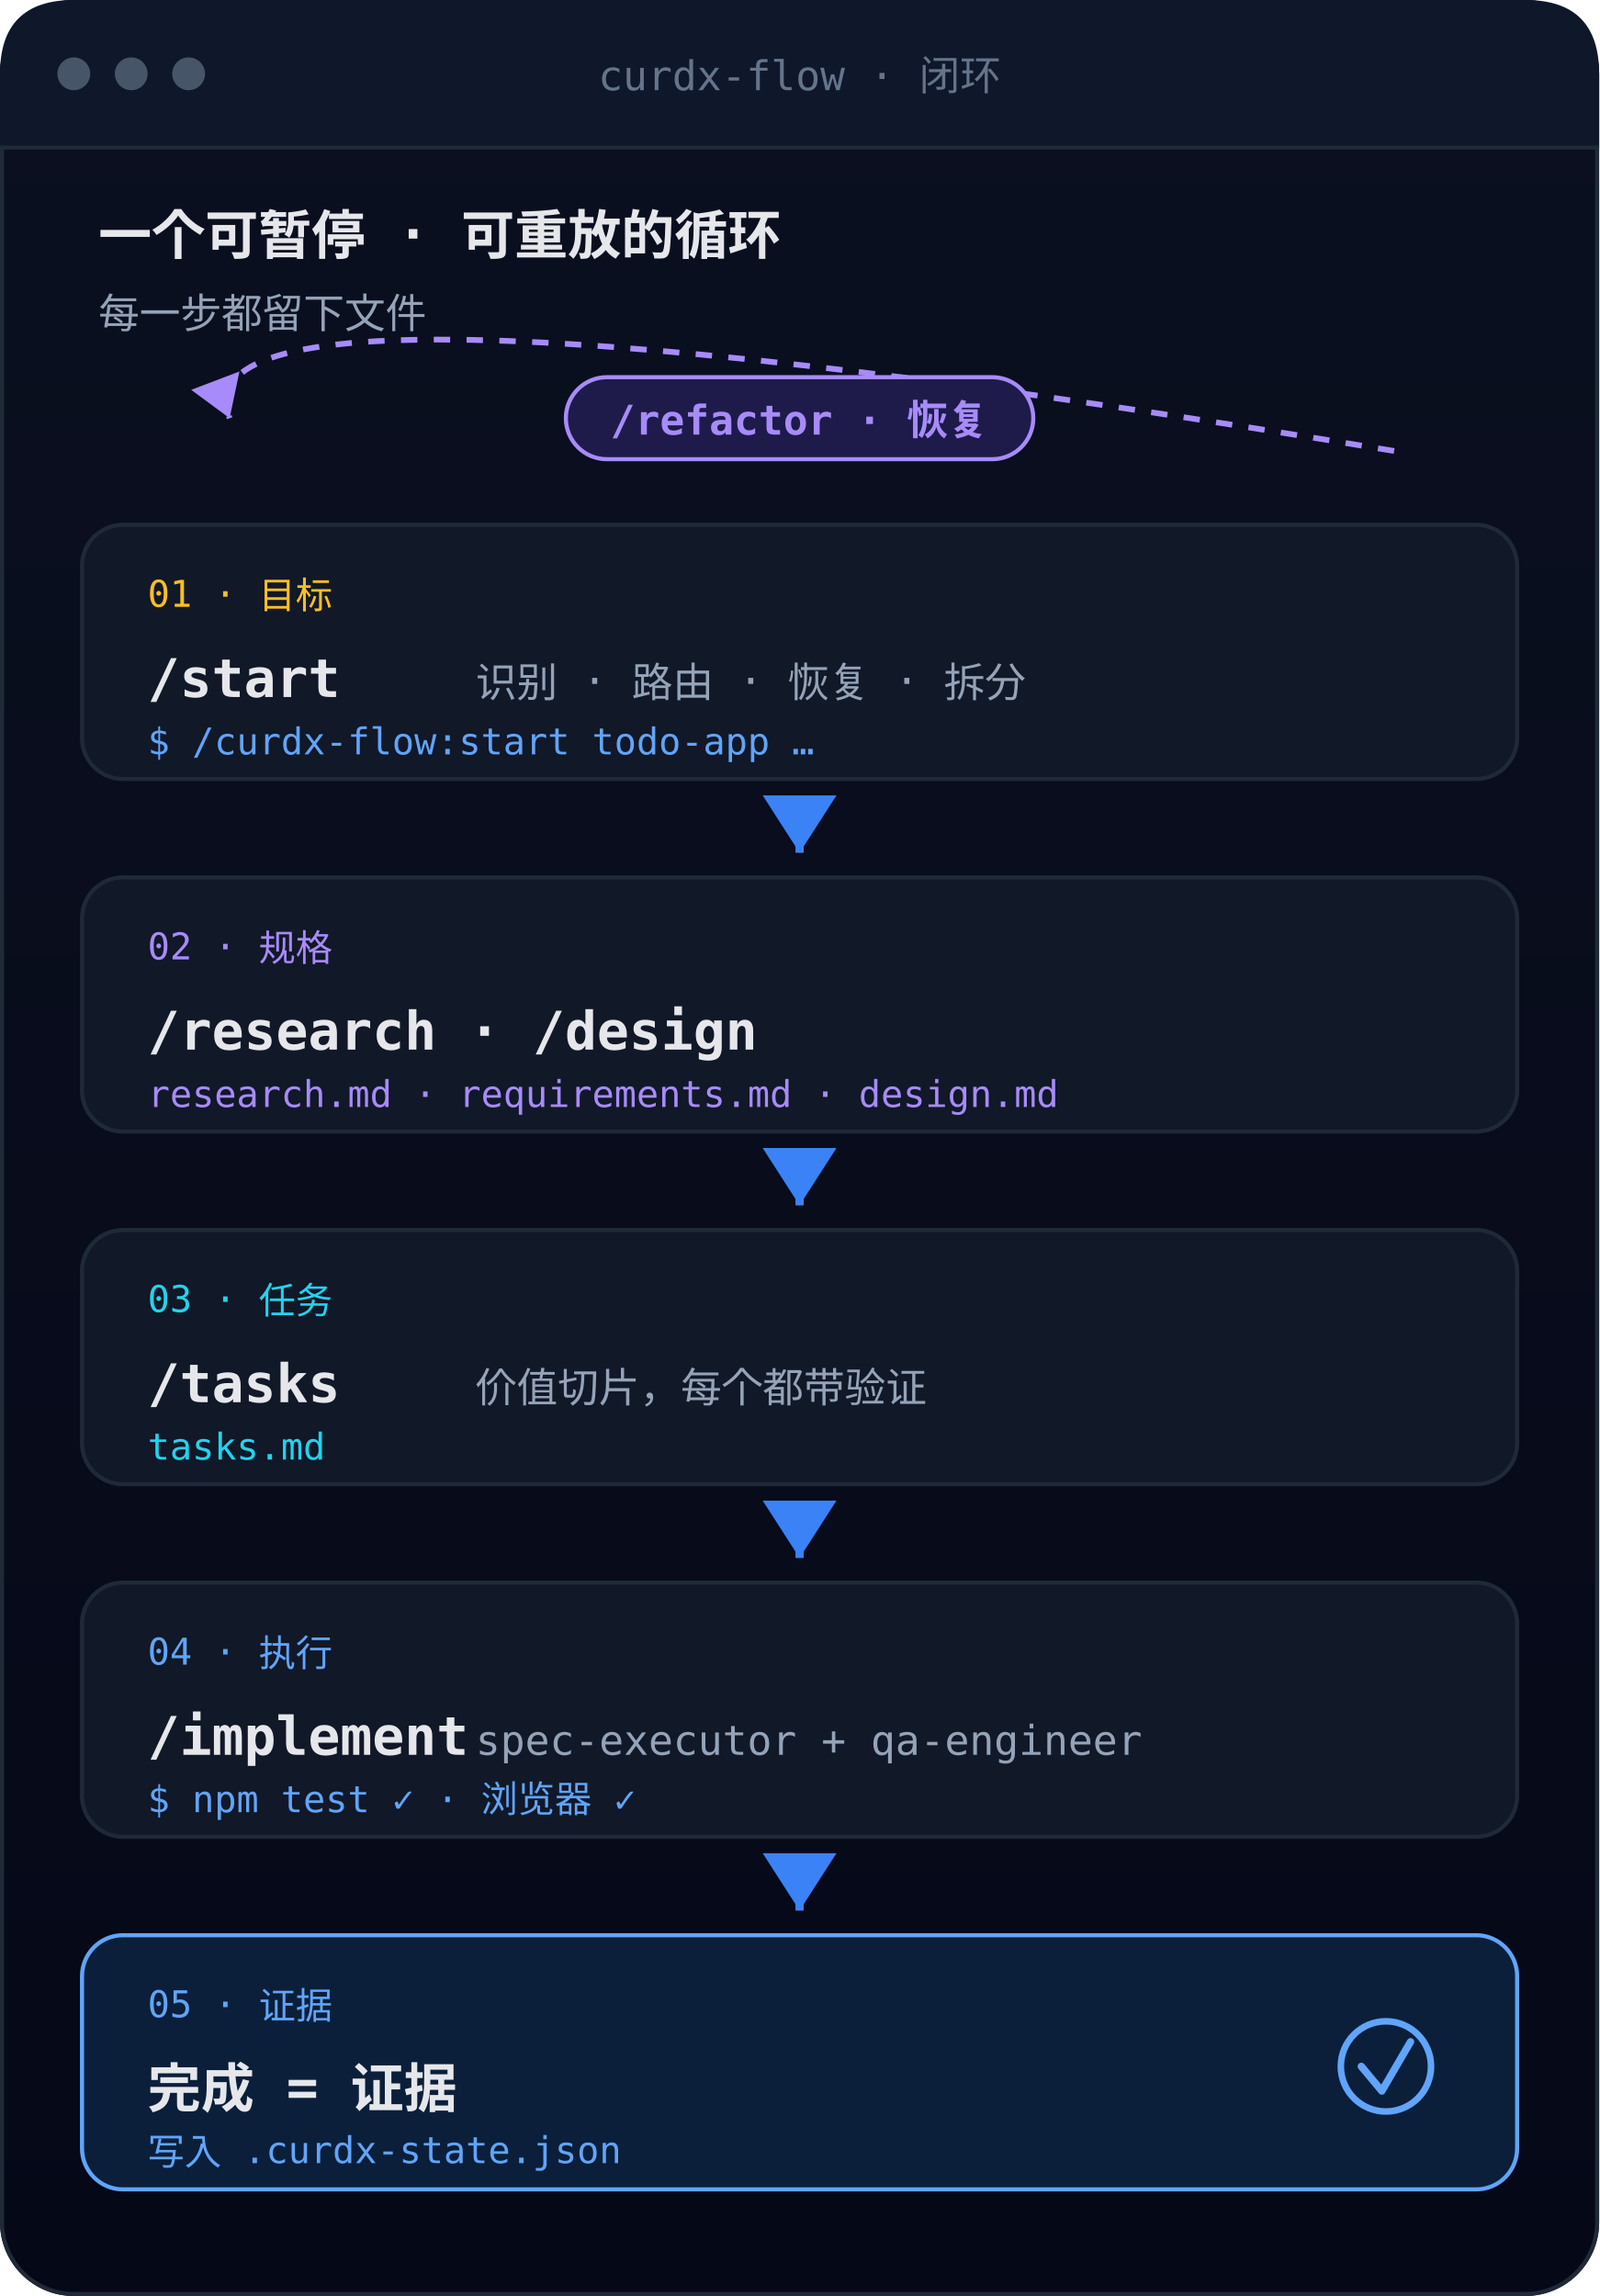
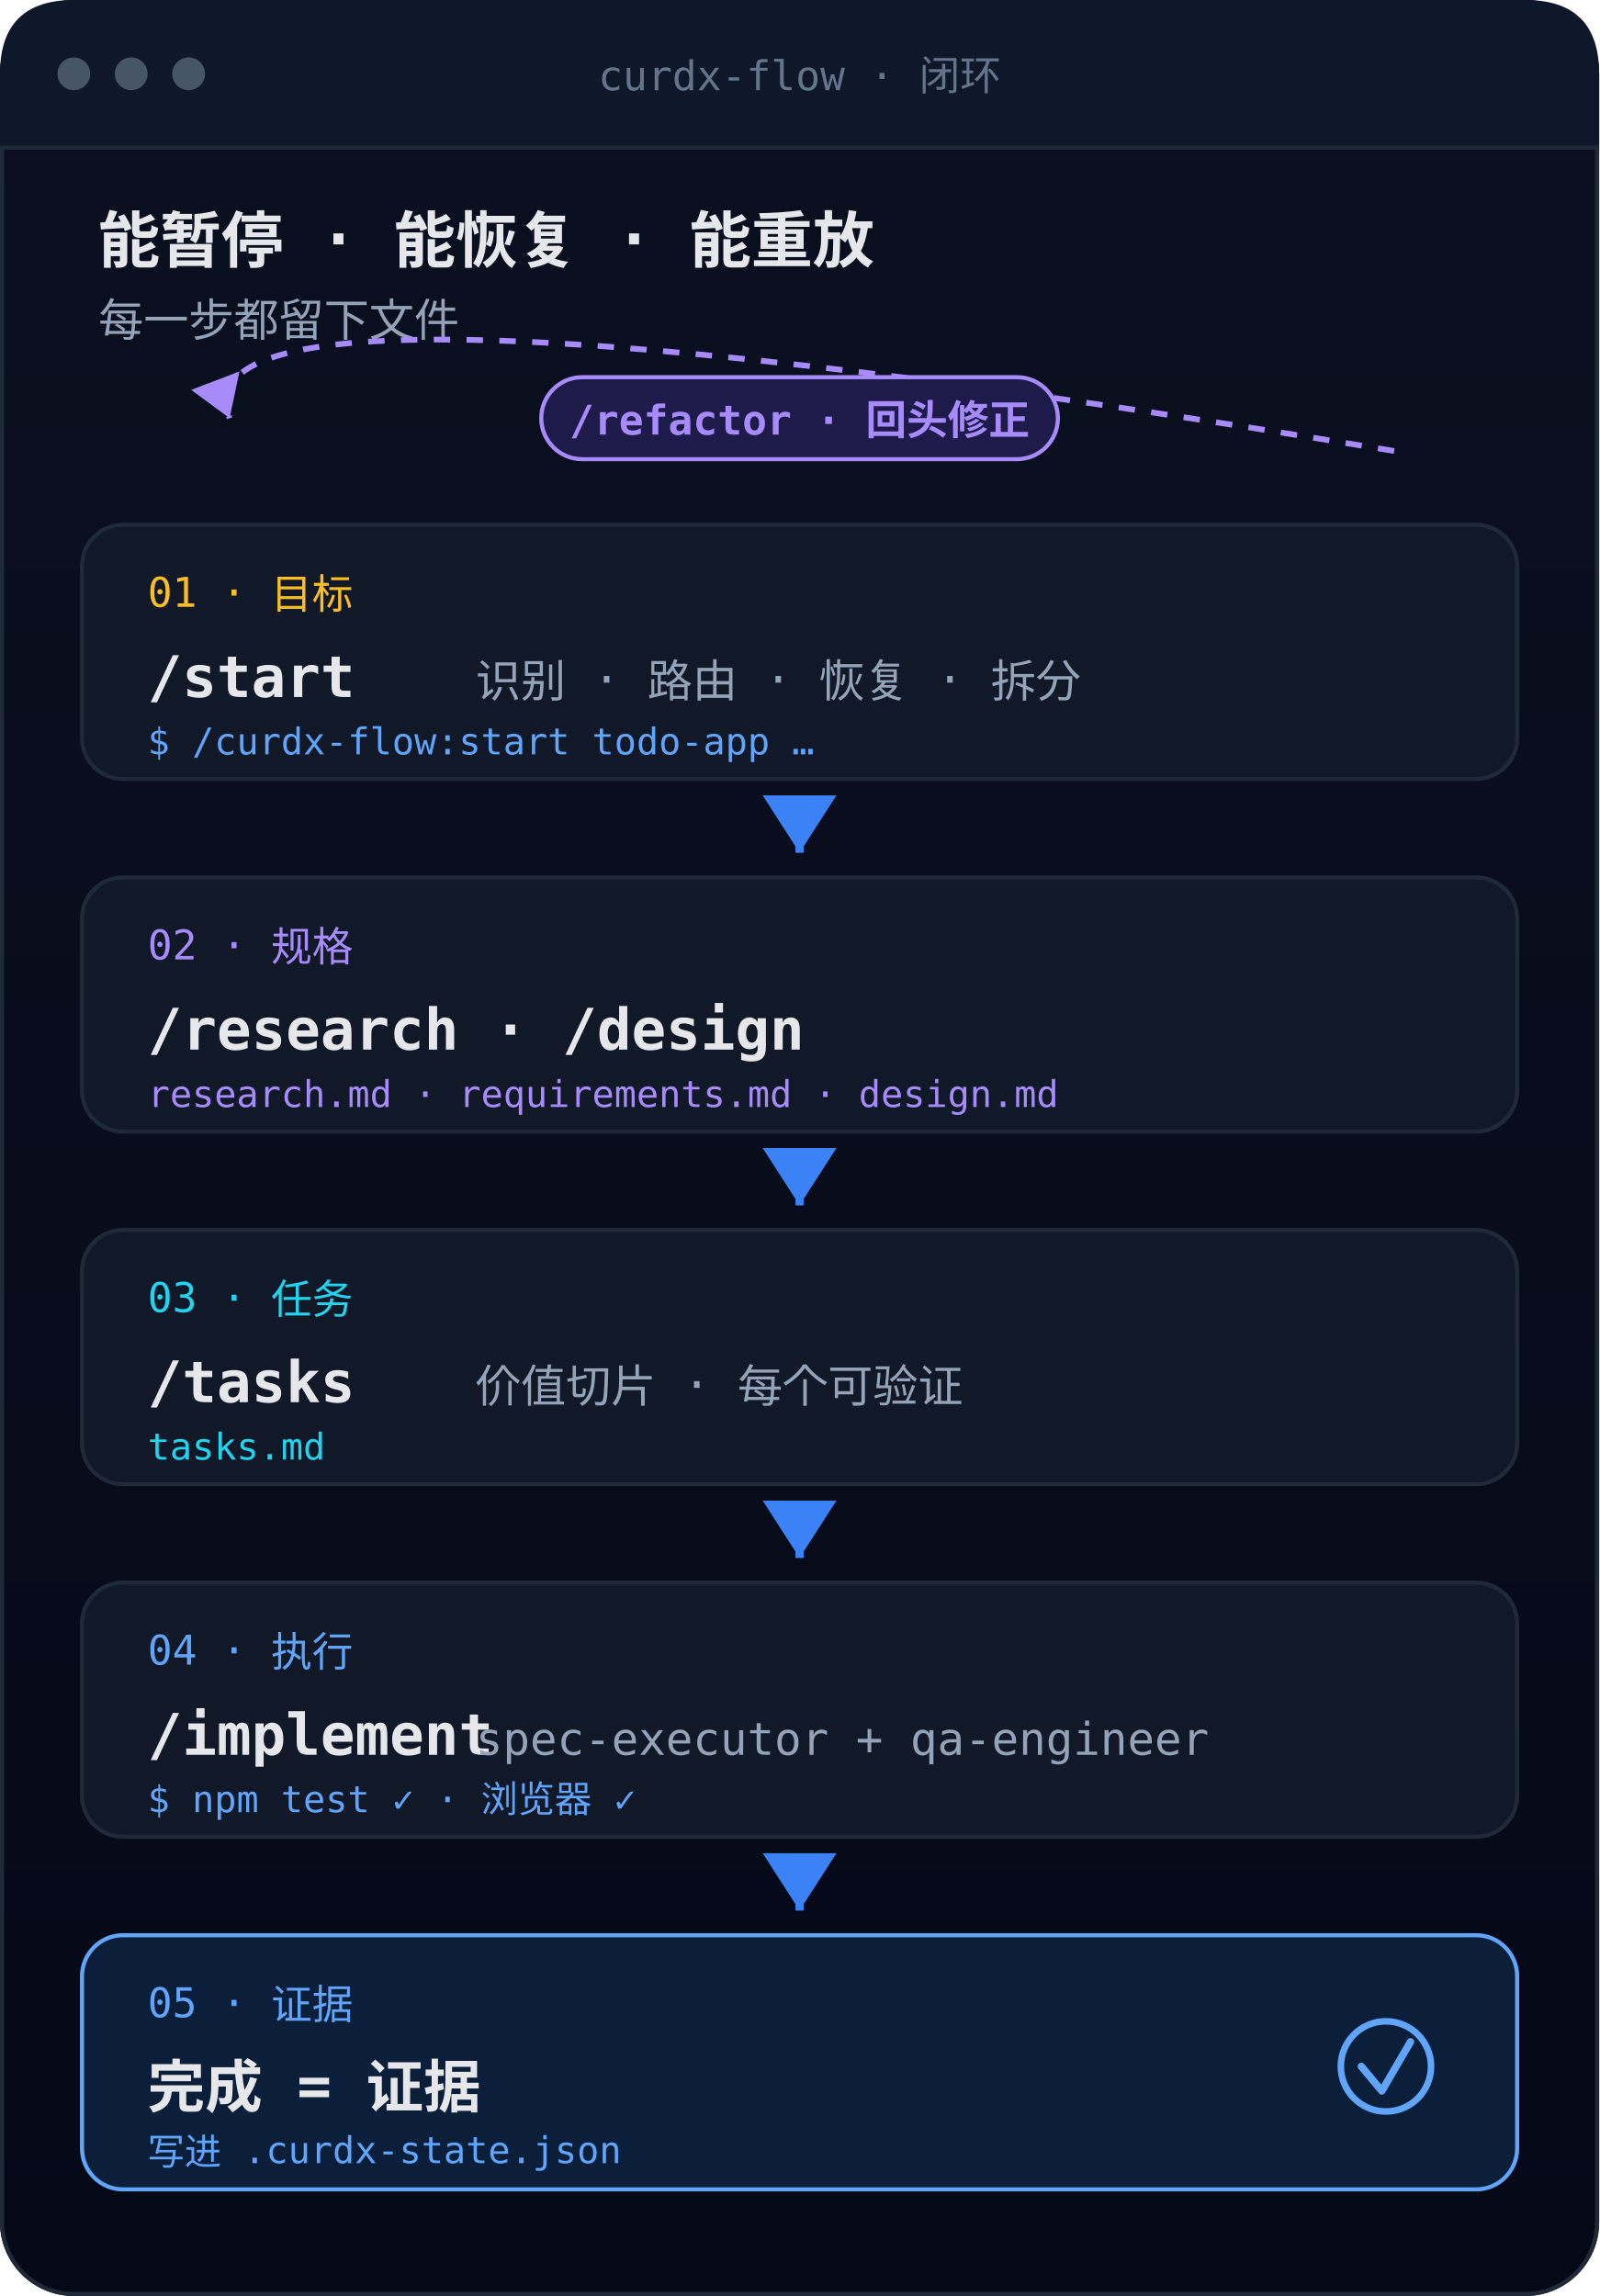
<svg xmlns="http://www.w3.org/2000/svg" viewBox="0 0 390 560" width="390" height="560" role="img" aria-labelledby="lmTitleZh lmDescZh" font-family="'JetBrains Mono', ui-monospace, 'PingFang SC', 'Microsoft YaHei', SFMono-Regular, Menlo, Consolas, monospace">
  <defs>
    <linearGradient id="lmBgZh" x1="0" y1="0" x2="0" y2="1">
      <stop offset="0" stop-color="#0B1020" />
      <stop offset="1" stop-color="#050817" />
    </linearGradient>
    <marker id="lmArrZh" markerWidth="9" markerHeight="9" refX="7" refY="4.5" orient="auto">
      <path d="M0 0 L7 4.5 L0 9 Z" fill="#3B82F6" />
    </marker>
    <marker id="lmArrDimZh" markerWidth="9" markerHeight="9" refX="7" refY="4.5" orient="auto">
      <path d="M0 0 L7 4.5 L0 9 Z" fill="#A78BFA" />
    </marker>
  </defs>
  <rect width="390" height="560" rx="18" fill="url(#lmBgZh)" />
  <rect x="0.5" y="0.5" width="389" height="559" rx="17.5" fill="none" stroke="#1F2937" />
  <path d="M0 18 Q0 0 18 0 L372 0 Q390 0 390 18 L390 36 L0 36 Z" fill="#0F172A" />
  <circle cx="18" cy="18" r="4" fill="#475569" />
  <circle cx="32" cy="18" r="4" fill="#475569" />
  <circle cx="46" cy="18" r="4" fill="#475569" />
  <text x="195" y="22" font-size="10" fill="#64748B" text-anchor="middle">curdx-flow · 闭环</text>
  <line x1="0" y1="36" x2="390" y2="36" stroke="#1F2937" />
-   <text x="24" y="62" font-size="13" fill="#E5E7EB" font-weight="700">一个可暂停 · 可重放的循环</text>
-   <text x="24" y="80" font-size="10" fill="#94A3B8">每一步都留下文件</text>
+   <text x="24" y="64" font-size="15" fill="#E5E7EB" font-weight="700">能暂停 · 能恢复 · 能重放</text>
+   <text x="24" y="82" font-size="11" fill="#94A3B8">每一步都留下文件</text>
  <path d="M340 110 Q40 60 56 102" stroke="#A78BFA" stroke-width="1.4" stroke-dasharray="4 4" fill="none" marker-end="url(#lmArrDimZh)" />
-   <rect x="138" y="92" width="114" height="20" rx="10" fill="#1E1B4B" stroke="#A78BFA" />
-   <text x="195" y="106" font-size="10" fill="#A78BFA" text-anchor="middle" font-weight="700">/refactor · 恢复</text>
+   <rect x="132" y="92" width="126" height="20" rx="10" fill="#1E1B4B" stroke="#A78BFA" />
+   <text x="195" y="106" font-size="10" fill="#A78BFA" text-anchor="middle" font-weight="700">/refactor · 回头修正</text>
  <g>
    <rect x="20" y="128" width="350" height="62" rx="10" fill="#111827" stroke="#1F2937" />
-     <text x="36" y="148" font-size="9" fill="#FBBF24">01 · 目标</text>
-     <text x="36" y="170" font-size="13" fill="#E5E7EB" font-weight="700">/start</text>
-     <text x="116" y="170" font-size="10" fill="#94A3B8">识别 · 路由 · 恢复 · 拆分</text>
+     <text x="36" y="148" font-size="10" fill="#FBBF24">01 · 目标</text>
+     <text x="36" y="170" font-size="14" fill="#E5E7EB" font-weight="700">/start</text>
+     <text x="116" y="170" font-size="11" fill="#94A3B8">识别 · 路由 · 恢复 · 拆分</text>
    <text x="36" y="184" font-size="9" fill="#60A5FA">$ /curdx-flow:start todo-app …</text>
  </g>
  <path d="M195 196 L195 208" stroke="#3B82F6" stroke-width="2" marker-end="url(#lmArrZh)" />
  <g>
    <rect x="20" y="214" width="350" height="62" rx="10" fill="#111827" stroke="#1F2937" />
-     <text x="36" y="234" font-size="9" fill="#A78BFA">02 · 规格</text>
-     <text x="36" y="256" font-size="13" fill="#E5E7EB" font-weight="700">/research · /design</text>
+     <text x="36" y="234" font-size="10" fill="#A78BFA">02 · 规格</text>
+     <text x="36" y="256" font-size="14" fill="#E5E7EB" font-weight="700">/research · /design</text>
    <text x="36" y="270" font-size="9" fill="#A78BFA">research.md · requirements.md · design.md</text>
  </g>
  <path d="M195 282 L195 294" stroke="#3B82F6" stroke-width="2" marker-end="url(#lmArrZh)" />
  <g>
    <rect x="20" y="300" width="350" height="62" rx="10" fill="#111827" stroke="#1F2937" />
-     <text x="36" y="320" font-size="9" fill="#22D3EE">03 · 任务</text>
-     <text x="36" y="342" font-size="13" fill="#E5E7EB" font-weight="700">/tasks</text>
-     <text x="116" y="342" font-size="10" fill="#94A3B8">价值切片，每个都带验证</text>
+     <text x="36" y="320" font-size="10" fill="#22D3EE">03 · 任务</text>
+     <text x="36" y="342" font-size="14" fill="#E5E7EB" font-weight="700">/tasks</text>
+     <text x="116" y="342" font-size="11" fill="#94A3B8">价值切片 · 每个可验证</text>
    <text x="36" y="356" font-size="9" fill="#22D3EE">tasks.md</text>
  </g>
  <path d="M195 368 L195 380" stroke="#3B82F6" stroke-width="2" marker-end="url(#lmArrZh)" />
  <g>
    <rect x="20" y="386" width="350" height="62" rx="10" fill="#111827" stroke="#1F2937" />
-     <text x="36" y="406" font-size="9" fill="#60A5FA">04 · 执行</text>
-     <text x="36" y="428" font-size="13" fill="#E5E7EB" font-weight="700">/implement</text>
-     <text x="116" y="428" font-size="10" fill="#94A3B8">spec-executor + qa-engineer</text>
+     <text x="36" y="406" font-size="10" fill="#60A5FA">04 · 执行</text>
+     <text x="36" y="428" font-size="14" fill="#E5E7EB" font-weight="700">/implement</text>
+     <text x="116" y="428" font-size="11" fill="#94A3B8">spec-executor + qa-engineer</text>
    <text x="36" y="442" font-size="9" fill="#60A5FA">$ npm test ✓  · 浏览器 ✓</text>
  </g>
  <path d="M195 454 L195 466" stroke="#3B82F6" stroke-width="2" marker-end="url(#lmArrZh)" />
  <g>
    <rect x="20" y="472" width="350" height="62" rx="10" fill="#0B1F3A" stroke="#60A5FA" />
-     <text x="36" y="492" font-size="9" fill="#60A5FA">05 · 证据</text>
-     <text x="36" y="514" font-size="13" fill="#E5E7EB" font-weight="700">完成 = 证据</text>
+     <text x="36" y="492" font-size="10" fill="#60A5FA">05 · 证据</text>
+     <text x="36" y="514" font-size="14" fill="#E5E7EB" font-weight="700">完成 = 证据</text>
    <circle cx="338" cy="504" r="11" fill="none" stroke="#60A5FA" stroke-width="1.6" />
    <path d="M332 504 L337 510 L344 498" stroke="#60A5FA" stroke-width="1.8" fill="none" stroke-linecap="round" stroke-linejoin="round" />
-     <text x="36" y="528" font-size="9" fill="#60A5FA">写入 .curdx-state.json</text>
+     <text x="36" y="528" font-size="9" fill="#60A5FA">写进 .curdx-state.json</text>
  </g>
</svg>
